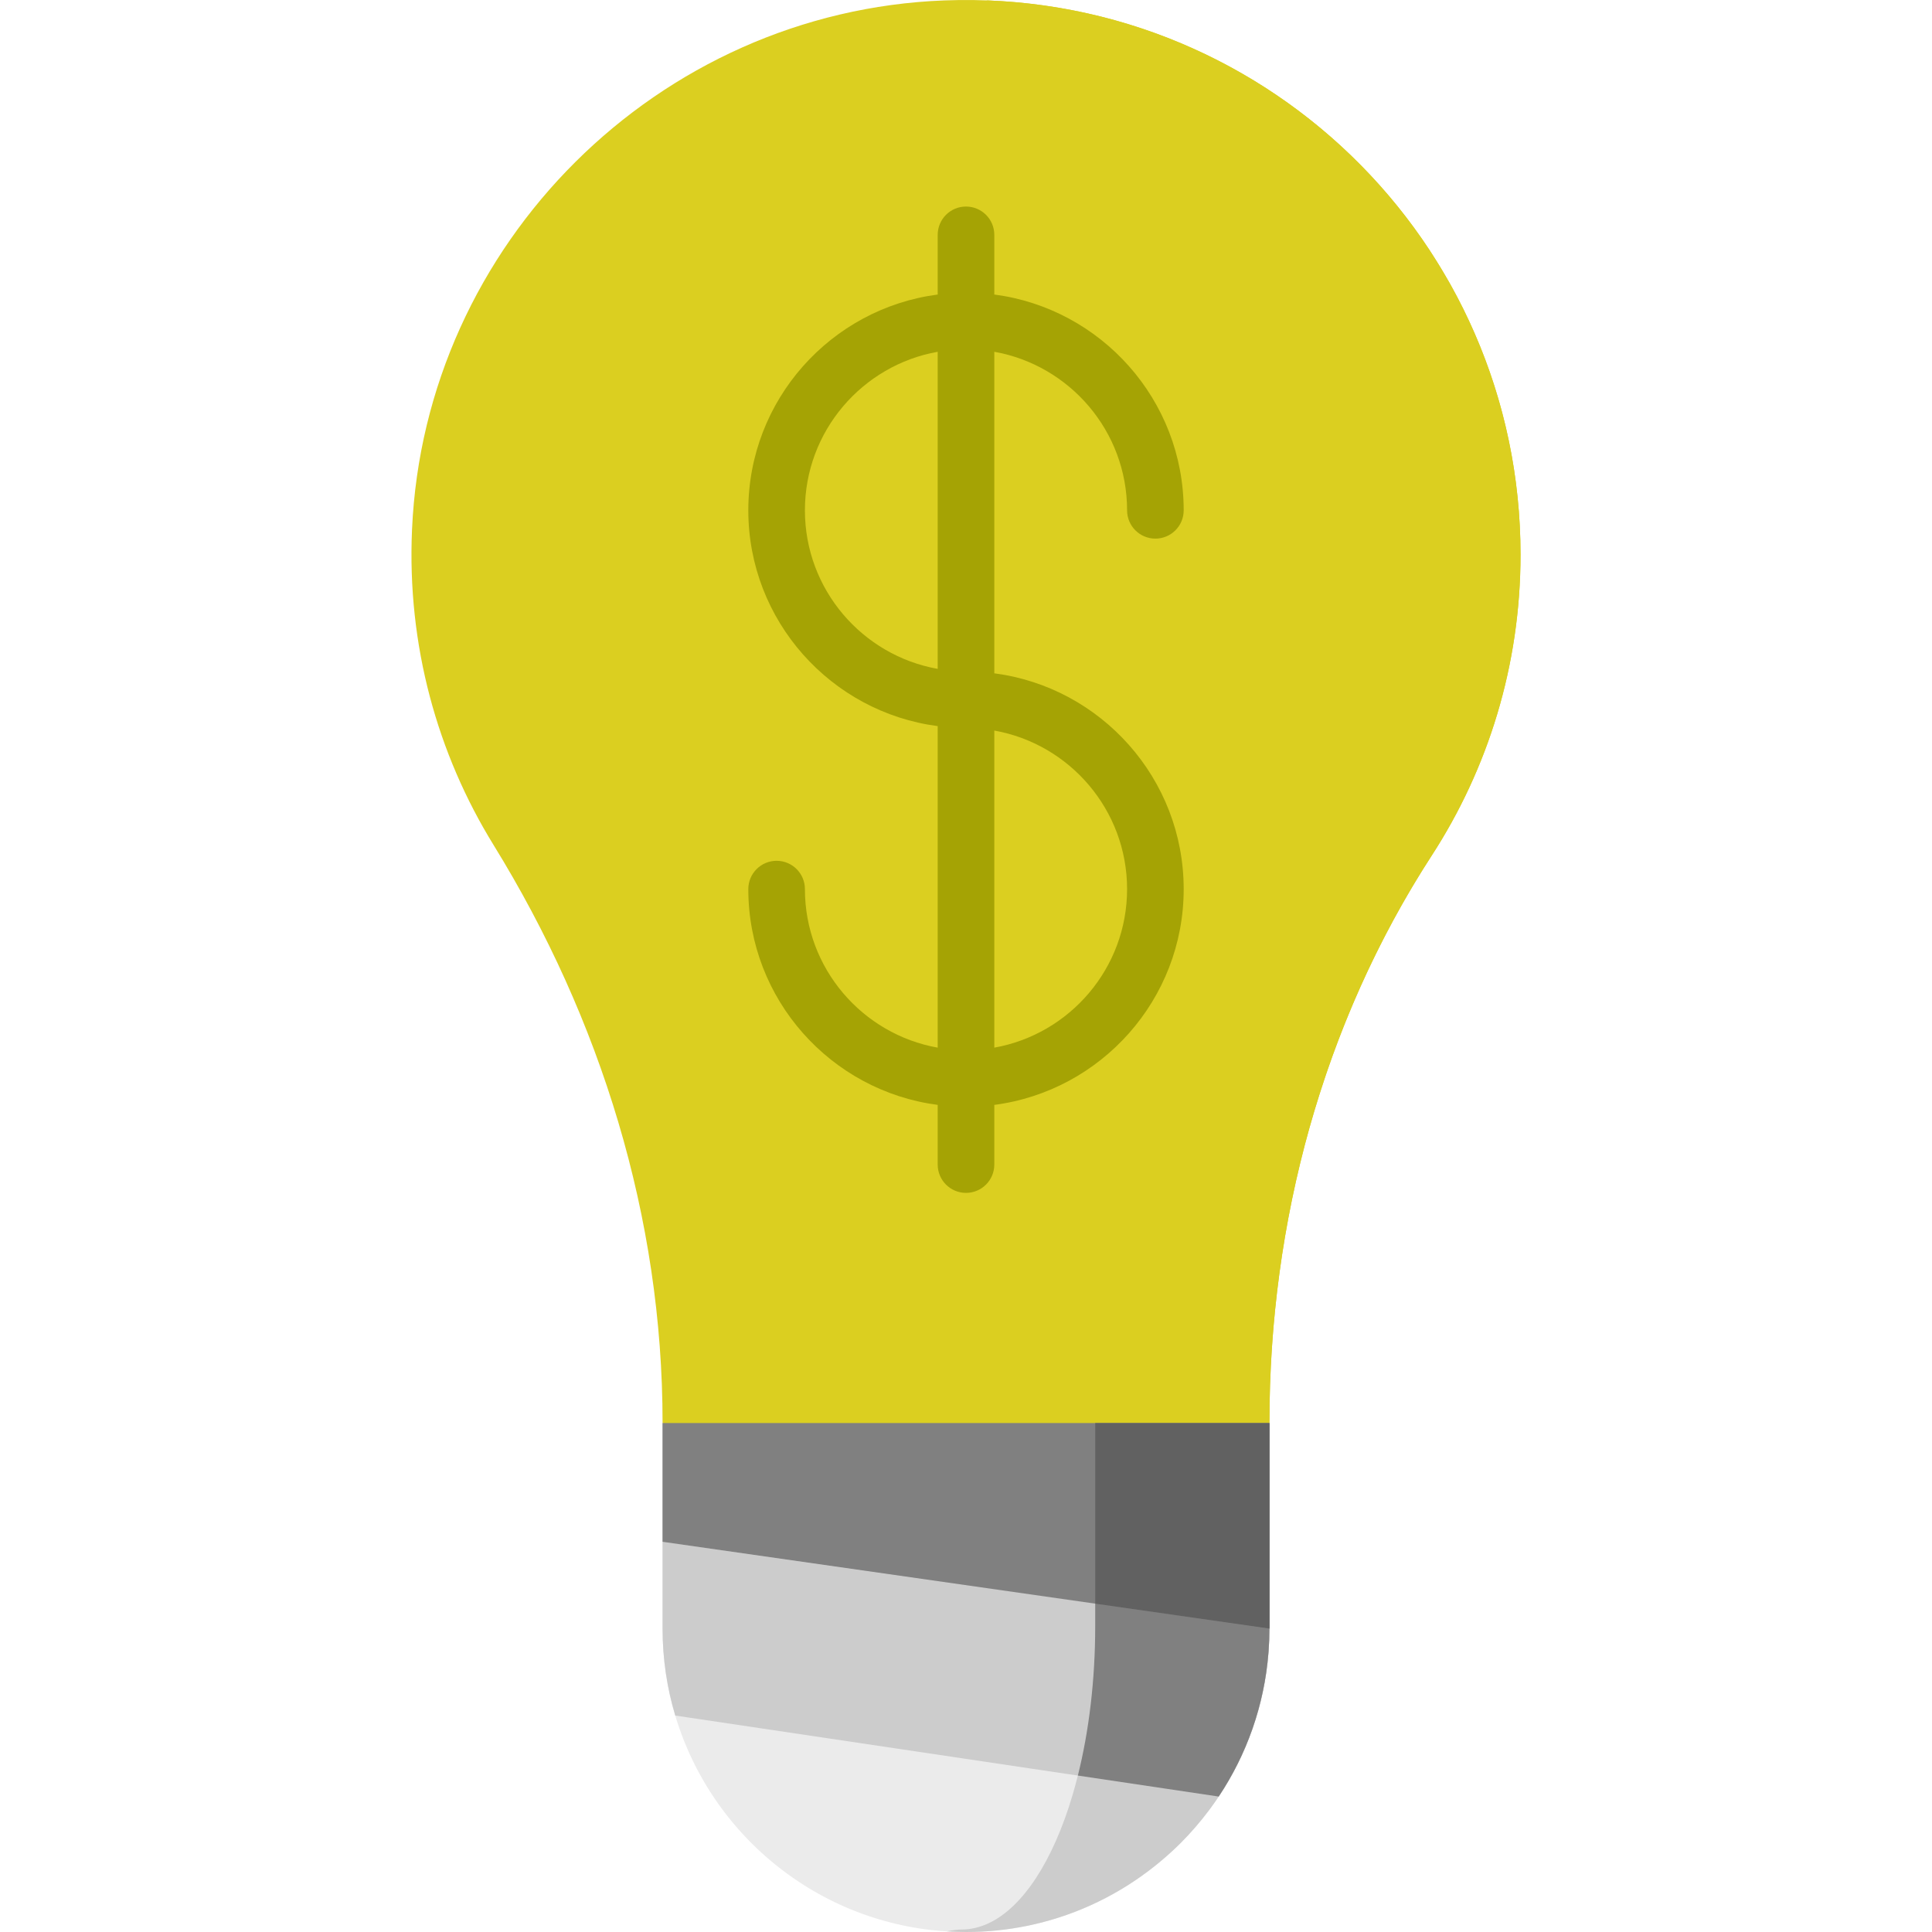
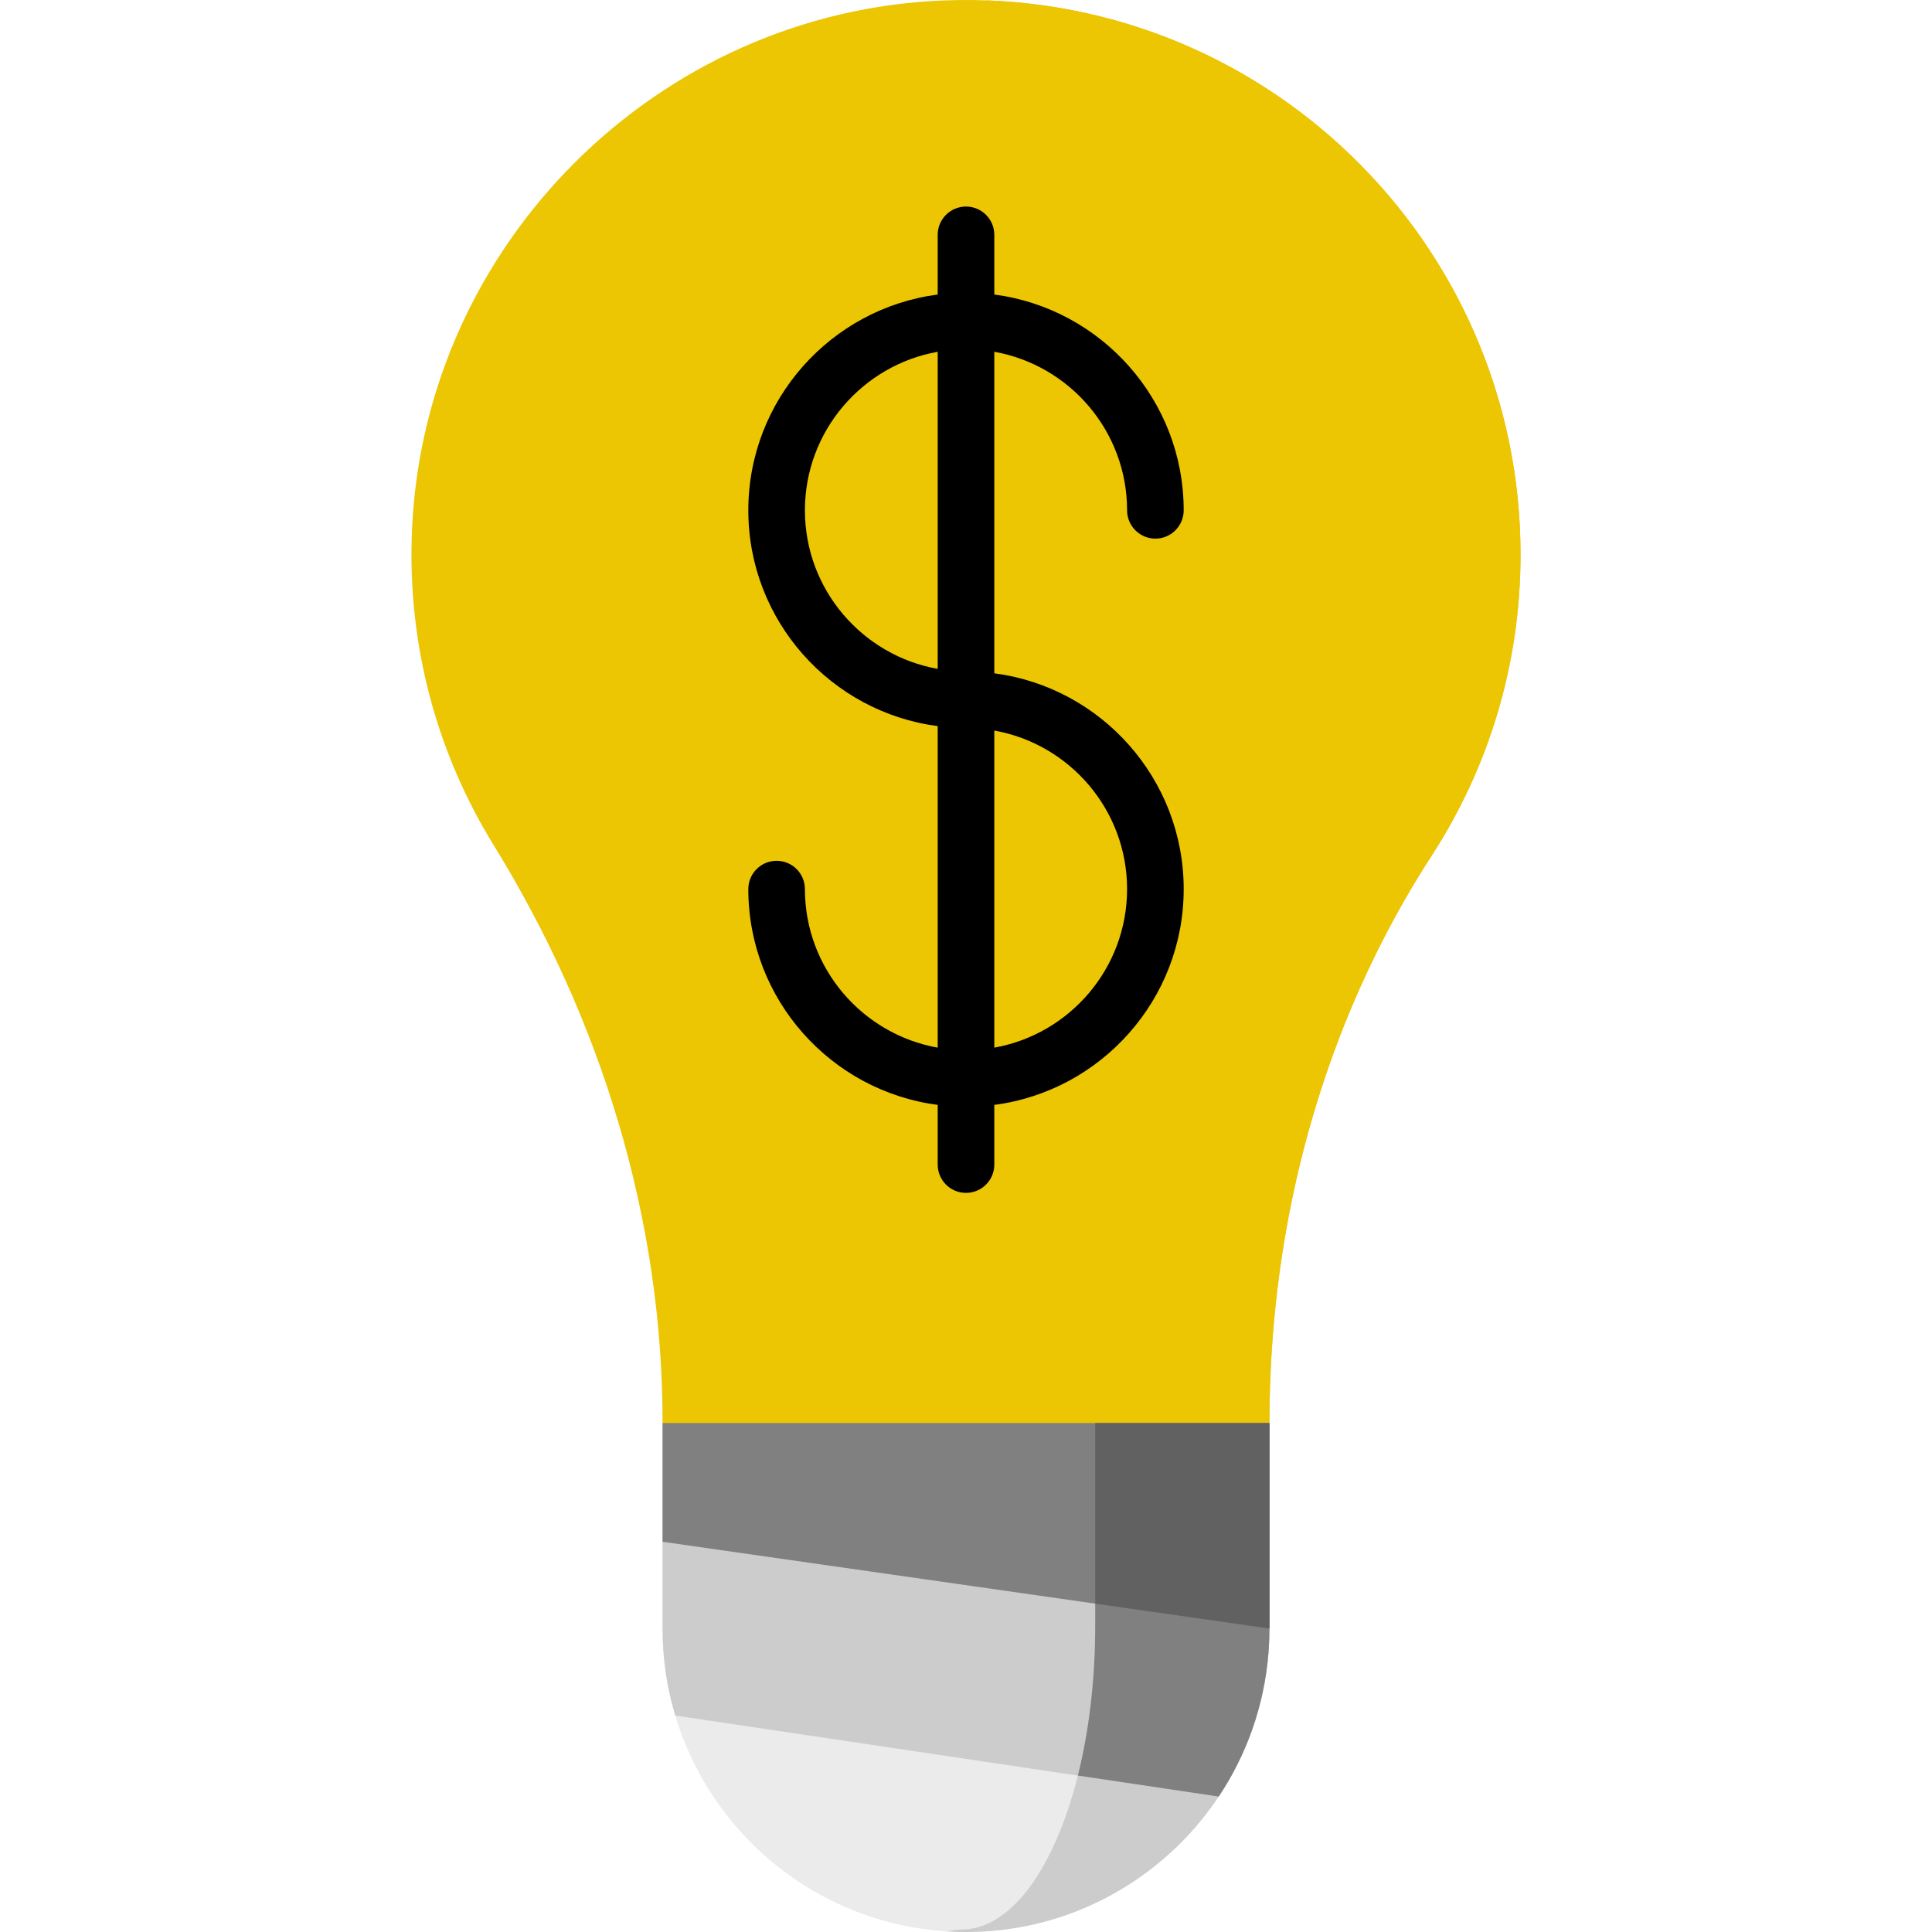
<svg xmlns="http://www.w3.org/2000/svg" version="1.1" id="Capa_1" x="0px" y="0px" viewBox="0 0 512 512" style="enable-background:new 0 0 512 512;" xml:space="preserve" width="512px" height="512px" class="">
  <g>
-     <path style="fill:#EBEBEB;" d="M175.588,377.112v31.476v22.994c0,8.013,1.169,15.756,3.361,23.056  C188.857,487.812,219.606,512,256.005,512c22.207,0,42.308-8.999,56.858-23.561c3.754-3.754,7.152-7.891,10.106-12.334  c8.494-12.74,13.442-28.054,13.442-44.523v-54.47L175.588,377.112L175.588,377.112z" data-original="#EBEBEB" />
+     <path style="fill:#EBEBEB;" d="M175.588,377.112v31.476v22.994c0,8.013,1.169,15.756,3.361,23.056  C188.857,487.812,219.606,512,256.005,512c22.207,0,42.308-8.999,56.858-23.561c3.754-3.754,7.152-7.891,10.106-12.334  c8.494-12.74,13.442-28.054,13.442-44.523v-54.47L175.588,377.112L175.588,377.112z" data-original="#EBEBEB" class="" />
    <g>
      <path style="fill:#CCCCCC;" d="M290.242,430.929c0,16.47-2.183,31.783-5.929,44.523c-1.303,4.443-2.802,8.58-4.458,12.334   c-6.417,14.563-15.284,23.561-25.079,23.561c-1.036,0-2.344,0.171-3.878,0.476c0.796,0.05,1.595,0.09,2.397,0.121   c0.9,0.03,1.802,0.056,2.709,0.056h0.001c5.552,0,10.972-0.563,16.206-1.634c1.309-0.268,2.606-0.567,3.89-0.897   c11.904-3.063,22.729-8.798,31.828-16.509c1.703-1.443,3.356-2.942,4.933-4.52c2.741-2.741,5.287-5.69,7.614-8.81   c0.133-0.179,0.265-0.358,0.396-0.538c0.719-0.98,1.422-1.974,2.096-2.987c7.382-11.073,12.081-24.091,13.186-38.121   c0.012-0.152,0.025-0.303,0.036-0.455c0.144-1.964,0.22-3.947,0.22-5.948v-54.469l0,0h-46.169L290.242,430.929L290.242,430.929z" data-original="#CCCCCC" class="" />
      <path style="fill:#CCCCCC;" d="M175.588,377.112v31.476v22.994c0,8.013,1.169,15.756,3.361,23.056l144.021,21.468   c8.494-12.74,13.442-28.054,13.442-44.523v-54.47L175.588,377.112L175.588,377.112z" data-original="#CCCCCC" class="" />
    </g>
    <path style="fill:#808080;" d="M290.242,430.929c0,14.405-1.67,27.925-4.595,39.613l37.322,5.563l0,0  c7.382-11.073,12.081-24.091,13.186-38.121c0.012-0.152,0.025-0.303,0.036-0.455c0.144-1.964,0.22-3.947,0.22-5.948v-54.469l0,0  h-46.169V430.929z" data-original="#808080" class="" />
-     <path style="fill:#DBCF20" d="M250.232,0.11C174.394,3.015,112.501,64.55,109.19,140.364c-1.354,30.712,6.746,59.443,21.603,83.557  c28.472,46.173,44.794,98.796,44.794,153.056v0.135L256,404.347l80.411-27.235v-0.135c0-53.115,14.119-105.665,43.009-150.249  c14.894-22.969,23.536-50.346,23.536-79.766C402.956,63.885,334.023-3.09,250.232,0.11z" data-original="#FFA638" class="" data-old_color="#FFA638" />
-     <path style="fill:#DBCF20" d="M351.905,283.302c6.861-19.808,16.013-38.824,27.515-56.574  c14.894-22.969,23.536-50.346,23.536-79.766c0-0.07-0.003-0.14-0.003-0.211c-0.002-1.198-0.016-2.392-0.046-3.583  c-0.011-0.442-0.034-0.881-0.049-1.322c-0.028-0.818-0.054-1.637-0.095-2.452c-0.026-0.515-0.064-1.027-0.095-1.54  c-0.045-0.737-0.087-1.475-0.143-2.209c-0.042-0.543-0.094-1.083-0.141-1.625c-0.061-0.7-0.12-1.401-0.191-2.098  c-0.057-0.559-0.124-1.115-0.187-1.673c-0.076-0.674-0.151-1.349-0.236-2.02c-0.073-0.569-0.154-1.135-0.233-1.701  c-0.091-0.656-0.182-1.313-0.282-1.966c-0.087-0.572-0.183-1.141-0.277-1.71c-0.106-0.643-0.212-1.287-0.327-1.927  c-0.102-0.572-0.212-1.142-0.321-1.711c-0.121-0.634-0.243-1.267-0.372-1.897c-0.117-0.57-0.24-1.137-0.363-1.705  c-0.136-0.625-0.273-1.249-0.417-1.871c-0.131-0.569-0.268-1.135-0.406-1.701c-0.15-0.614-0.302-1.228-0.459-1.839  c-0.146-0.567-0.296-1.133-0.449-1.698c-0.163-0.604-0.33-1.207-0.501-1.808c-0.16-0.565-0.324-1.128-0.491-1.69  c-0.177-0.596-0.359-1.191-0.544-1.784c-0.174-0.56-0.351-1.119-0.531-1.677c-0.191-0.588-0.387-1.174-0.585-1.759  c-0.188-0.556-0.378-1.111-0.572-1.664c-0.204-0.58-0.415-1.157-0.626-1.733c-0.202-0.552-0.405-1.103-0.613-1.652  c-0.217-0.57-0.44-1.136-0.663-1.702c-0.217-0.549-0.433-1.099-0.656-1.645c-0.228-0.559-0.464-1.113-0.699-1.668  c-0.231-0.546-0.46-1.093-0.698-1.635c-0.24-0.547-0.487-1.09-0.733-1.634c-0.246-0.544-0.49-1.089-0.742-1.63  c-0.249-0.533-0.506-1.06-0.761-1.589c-0.262-0.544-0.521-1.09-0.79-1.631c-0.256-0.515-0.522-1.025-0.784-1.536  c-0.28-0.547-0.556-1.095-0.843-1.638c-0.257-0.488-0.525-0.969-0.788-1.454c-0.304-0.56-0.603-1.122-0.914-1.677  c-0.231-0.414-0.473-0.822-0.708-1.233c-1.311-2.291-2.682-4.543-4.111-6.754c-0.216-0.334-0.426-0.672-0.645-1.004  c-0.397-0.604-0.806-1.2-1.212-1.797c-0.255-0.376-0.506-0.756-0.765-1.13c-0.401-0.579-0.812-1.15-1.221-1.722  c-0.274-0.385-0.545-0.772-0.824-1.154c-0.41-0.563-0.83-1.118-1.247-1.675c-0.287-0.383-0.572-0.768-0.863-1.147  c-0.421-0.55-0.85-1.092-1.279-1.636c-0.299-0.379-0.596-0.76-0.898-1.136c-0.433-0.538-0.874-1.07-1.314-1.602  c-0.307-0.371-0.613-0.743-0.923-1.111c-0.447-0.529-0.9-1.052-1.354-1.575c-0.315-0.362-0.629-0.725-0.947-1.084  c-0.461-0.52-0.927-1.034-1.396-1.548c-0.32-0.351-0.64-0.702-0.964-1.05c-0.478-0.514-0.96-1.023-1.446-1.53  c-0.322-0.337-0.645-0.674-0.97-1.007c-0.495-0.508-0.995-1.012-1.498-1.513c-0.324-0.323-0.649-0.644-0.975-0.964  c-0.514-0.503-1.031-1.001-1.552-1.497c-0.324-0.308-0.65-0.615-0.978-0.92c-0.531-0.496-1.066-0.989-1.604-1.476  c-0.324-0.294-0.651-0.586-0.978-0.877c-0.552-0.491-1.106-0.979-1.666-1.462c-0.319-0.276-0.641-0.549-0.963-0.822  c-0.575-0.488-1.151-0.973-1.734-1.452c-0.312-0.257-0.627-0.51-0.942-0.764c-0.601-0.486-1.204-0.97-1.813-1.448  c-0.297-0.233-0.598-0.462-0.897-0.692c-0.634-0.489-1.269-0.976-1.911-1.454c-0.274-0.204-0.551-0.404-0.826-0.606  c-0.674-0.495-1.35-0.989-2.033-1.473c-0.238-0.169-0.479-0.333-0.718-0.5c-0.727-0.509-1.456-1.016-2.193-1.511  c-0.176-0.118-0.354-0.233-0.53-0.35c-0.806-0.538-1.615-1.072-2.432-1.594c-0.054-0.034-0.109-0.068-0.163-0.102  c-6.681-4.255-13.729-7.983-21.085-11.13c-0.118-0.05-0.234-0.103-0.352-0.153c-0.91-0.386-1.826-0.76-2.746-1.129  c-0.185-0.074-0.369-0.151-0.555-0.225c-0.883-0.35-1.771-0.688-2.662-1.021c-0.224-0.084-0.448-0.17-0.672-0.253  c-0.869-0.32-1.742-0.628-2.618-0.932c-0.251-0.087-0.502-0.176-0.754-0.262c-0.86-0.293-1.725-0.575-2.592-0.853  c-0.272-0.087-0.544-0.176-0.818-0.261c-0.858-0.269-1.72-0.528-2.584-0.781c-0.285-0.083-0.569-0.167-0.855-0.249  c-0.861-0.246-1.725-0.484-2.592-0.715c-0.293-0.078-0.586-0.156-0.88-0.233c-0.866-0.225-1.736-0.442-2.609-0.652  c-0.297-0.071-0.594-0.142-0.891-0.211c-0.876-0.205-1.755-0.402-2.637-0.591c-0.296-0.063-0.592-0.125-0.888-0.187  c-0.889-0.185-1.781-0.363-2.675-0.531c-0.29-0.055-0.581-0.107-0.872-0.16c-0.906-0.165-1.813-0.323-2.725-0.472  c-0.281-0.046-0.562-0.088-0.844-0.133c-0.927-0.145-1.855-0.284-2.787-0.412c-0.262-0.036-0.524-0.069-0.786-0.103  c-0.957-0.126-1.915-0.246-2.877-0.353c-0.231-0.026-0.464-0.048-0.695-0.073c-0.995-0.106-1.992-0.207-2.994-0.293  c-0.189-0.016-0.379-0.029-0.568-0.044c-1.047-0.086-2.096-0.166-3.149-0.23c-0.118-0.007-0.237-0.012-0.355-0.019  c-1.125-0.066-2.254-0.123-3.386-0.163c32.719,7.457,58.262,70.064,58.262,146.207c0,29.42-3.812,56.796-10.381,79.765  c-12.743,44.585-18.971,97.134-18.971,150.25v0.135v16.29l46.169-15.637v-0.135c0-1.66,0.014-3.319,0.042-4.978  c0.055-3.317,0.166-6.631,0.331-9.94c0.249-4.964,0.622-9.916,1.121-14.851c0.665-6.58,1.552-13.13,2.663-19.635  c0.278-1.626,0.57-3.25,0.875-4.87c0.612-3.241,1.279-6.469,2.003-9.684s1.504-6.416,2.34-9.6c1.534-5.843,3.267-11.63,5.182-17.355  C351.275,285.141,351.587,284.221,351.905,283.302z" data-original="#ED8300" class="" data-old_color="#ED8300" />
+     <path style="fill:#ECC503" d="M250.232,0.11C174.394,3.015,112.501,64.55,109.19,140.364c-1.354,30.712,6.746,59.443,21.603,83.557  c28.472,46.173,44.794,98.796,44.794,153.056v0.135L256,404.347l80.411-27.235v-0.135c0-53.115,14.119-105.665,43.009-150.249  c14.894-22.969,23.536-50.346,23.536-79.766C402.956,63.885,334.023-3.09,250.232,0.11z" data-original="#FFA638" class="active-path" data-old_color="#FFA638" />
+     <path style="fill:#ECC503" d="M351.905,283.302c6.861-19.808,16.013-38.824,27.515-56.574  c14.894-22.969,23.536-50.346,23.536-79.766c0-0.07-0.003-0.14-0.003-0.211c-0.002-1.198-0.016-2.392-0.046-3.583  c-0.011-0.442-0.034-0.881-0.049-1.322c-0.028-0.818-0.054-1.637-0.095-2.452c-0.026-0.515-0.064-1.027-0.095-1.54  c-0.045-0.737-0.087-1.475-0.143-2.209c-0.042-0.543-0.094-1.083-0.141-1.625c-0.061-0.7-0.12-1.401-0.191-2.098  c-0.057-0.559-0.124-1.115-0.187-1.673c-0.076-0.674-0.151-1.349-0.236-2.02c-0.073-0.569-0.154-1.135-0.233-1.701  c-0.091-0.656-0.182-1.313-0.282-1.966c-0.087-0.572-0.183-1.141-0.277-1.71c-0.106-0.643-0.212-1.287-0.327-1.927  c-0.102-0.572-0.212-1.142-0.321-1.711c-0.121-0.634-0.243-1.267-0.372-1.897c-0.117-0.57-0.24-1.137-0.363-1.705  c-0.136-0.625-0.273-1.249-0.417-1.871c-0.131-0.569-0.268-1.135-0.406-1.701c-0.15-0.614-0.302-1.228-0.459-1.839  c-0.146-0.567-0.296-1.133-0.449-1.698c-0.163-0.604-0.33-1.207-0.501-1.808c-0.16-0.565-0.324-1.128-0.491-1.69  c-0.177-0.596-0.359-1.191-0.544-1.784c-0.174-0.56-0.351-1.119-0.531-1.677c-0.191-0.588-0.387-1.174-0.585-1.759  c-0.188-0.556-0.378-1.111-0.572-1.664c-0.204-0.58-0.415-1.157-0.626-1.733c-0.202-0.552-0.405-1.103-0.613-1.652  c-0.217-0.57-0.44-1.136-0.663-1.702c-0.217-0.549-0.433-1.099-0.656-1.645c-0.228-0.559-0.464-1.113-0.699-1.668  c-0.231-0.546-0.46-1.093-0.698-1.635c-0.24-0.547-0.487-1.09-0.733-1.634c-0.246-0.544-0.49-1.089-0.742-1.63  c-0.249-0.533-0.506-1.06-0.761-1.589c-0.262-0.544-0.521-1.09-0.79-1.631c-0.256-0.515-0.522-1.025-0.784-1.536  c-0.28-0.547-0.556-1.095-0.843-1.638c-0.257-0.488-0.525-0.969-0.788-1.454c-0.304-0.56-0.603-1.122-0.914-1.677  c-0.231-0.414-0.473-0.822-0.708-1.233c-1.311-2.291-2.682-4.543-4.111-6.754c-0.216-0.334-0.426-0.672-0.645-1.004  c-0.397-0.604-0.806-1.2-1.212-1.797c-0.255-0.376-0.506-0.756-0.765-1.13c-0.401-0.579-0.812-1.15-1.221-1.722  c-0.274-0.385-0.545-0.772-0.824-1.154c-0.41-0.563-0.83-1.118-1.247-1.675c-0.287-0.383-0.572-0.768-0.863-1.147  c-0.421-0.55-0.85-1.092-1.279-1.636c-0.299-0.379-0.596-0.76-0.898-1.136c-0.433-0.538-0.874-1.07-1.314-1.602  c-0.307-0.371-0.613-0.743-0.923-1.111c-0.447-0.529-0.9-1.052-1.354-1.575c-0.315-0.362-0.629-0.725-0.947-1.084  c-0.461-0.52-0.927-1.034-1.396-1.548c-0.32-0.351-0.64-0.702-0.964-1.05c-0.478-0.514-0.96-1.023-1.446-1.53  c-0.322-0.337-0.645-0.674-0.97-1.007c-0.495-0.508-0.995-1.012-1.498-1.513c-0.324-0.323-0.649-0.644-0.975-0.964  c-0.514-0.503-1.031-1.001-1.552-1.497c-0.324-0.308-0.65-0.615-0.978-0.92c-0.531-0.496-1.066-0.989-1.604-1.476  c-0.324-0.294-0.651-0.586-0.978-0.877c-0.552-0.491-1.106-0.979-1.666-1.462c-0.319-0.276-0.641-0.549-0.963-0.822  c-0.575-0.488-1.151-0.973-1.734-1.452c-0.312-0.257-0.627-0.51-0.942-0.764c-0.601-0.486-1.204-0.97-1.813-1.448  c-0.297-0.233-0.598-0.462-0.897-0.692c-0.634-0.489-1.269-0.976-1.911-1.454c-0.274-0.204-0.551-0.404-0.826-0.606  c-0.674-0.495-1.35-0.989-2.033-1.473c-0.238-0.169-0.479-0.333-0.718-0.5c-0.727-0.509-1.456-1.016-2.193-1.511  c-0.176-0.118-0.354-0.233-0.53-0.35c-0.806-0.538-1.615-1.072-2.432-1.594c-0.054-0.034-0.109-0.068-0.163-0.102  c-6.681-4.255-13.729-7.983-21.085-11.13c-0.118-0.05-0.234-0.103-0.352-0.153c-0.91-0.386-1.826-0.76-2.746-1.129  c-0.185-0.074-0.369-0.151-0.555-0.225c-0.883-0.35-1.771-0.688-2.662-1.021c-0.224-0.084-0.448-0.17-0.672-0.253  c-0.869-0.32-1.742-0.628-2.618-0.932c-0.251-0.087-0.502-0.176-0.754-0.262c-0.86-0.293-1.725-0.575-2.592-0.853  c-0.272-0.087-0.544-0.176-0.818-0.261c-0.858-0.269-1.72-0.528-2.584-0.781c-0.285-0.083-0.569-0.167-0.855-0.249  c-0.861-0.246-1.725-0.484-2.592-0.715c-0.293-0.078-0.586-0.156-0.88-0.233c-0.866-0.225-1.736-0.442-2.609-0.652  c-0.297-0.071-0.594-0.142-0.891-0.211c-0.876-0.205-1.755-0.402-2.637-0.591c-0.296-0.063-0.592-0.125-0.888-0.187  c-0.889-0.185-1.781-0.363-2.675-0.531c-0.29-0.055-0.581-0.107-0.872-0.16c-0.906-0.165-1.813-0.323-2.725-0.472  c-0.281-0.046-0.562-0.088-0.844-0.133c-0.927-0.145-1.855-0.284-2.787-0.412c-0.262-0.036-0.524-0.069-0.786-0.103  c-0.957-0.126-1.915-0.246-2.877-0.353c-0.231-0.026-0.464-0.048-0.695-0.073c-0.995-0.106-1.992-0.207-2.994-0.293  c-0.189-0.016-0.379-0.029-0.568-0.044c-1.047-0.086-2.096-0.166-3.149-0.23c-0.118-0.007-0.237-0.012-0.355-0.019  c-1.125-0.066-2.254-0.123-3.386-0.163c32.719,7.457,58.262,70.064,58.262,146.207c0,29.42-3.812,56.796-10.381,79.765  c-12.743,44.585-18.971,97.134-18.971,150.25v0.135v16.29l46.169-15.637v-0.135c0-1.66,0.014-3.319,0.042-4.978  c0.055-3.317,0.166-6.631,0.331-9.94c0.249-4.964,0.622-9.916,1.121-14.851c0.665-6.58,1.552-13.13,2.663-19.635  c0.278-1.626,0.57-3.25,0.875-4.87c0.612-3.241,1.279-6.469,2.003-9.684s1.504-6.416,2.34-9.6c1.534-5.843,3.267-11.63,5.182-17.355  C351.275,285.141,351.587,284.221,351.905,283.302z" data-original="#ED8300" class="" data-old_color="#ED8300" />
    <polygon style="fill:#808080;" points="336.411,377.112 336.411,431.582 175.588,408.588 175.588,377.112 " data-original="#808080" class="" />
-     <polygon style="fill:#616161;" points="290.242,424.981 336.411,431.582 336.411,377.112 290.242,377.112 " data-original="#616161" />
-     <path style="fill:#A5A304" d="M263.5,178.435V93.224c19.974,3.556,35.19,21.037,35.19,42.017c0,4.142,3.357,7.5,7.5,7.5  s7.5-3.358,7.5-7.5c0-29.268-21.913-53.497-50.19-57.187V62.237c0-4.142-3.357-7.5-7.5-7.5c-4.143,0-7.5,3.358-7.5,7.5v15.817  c-28.278,3.69-50.19,27.919-50.19,57.187s21.913,53.497,50.19,57.187v85.211c-19.974-3.556-35.19-21.037-35.19-42.017  c0-4.142-3.357-7.5-7.5-7.5s-7.5,3.358-7.5,7.5c0,29.268,21.913,53.497,50.19,57.187v15.817c0,4.142,3.357,7.5,7.5,7.5  c4.143,0,7.5-3.358,7.5-7.5v-15.817c28.278-3.69,50.19-27.919,50.19-57.187S291.778,182.125,263.5,178.435z M213.31,135.241  c0-20.98,15.216-38.461,35.19-42.017v84.035C228.526,173.702,213.31,156.221,213.31,135.241z M263.5,277.639v-84.034  c19.974,3.556,35.19,21.037,35.19,42.017S283.474,274.083,263.5,277.639z" data-original="#FFFFFF" class="active-path" data-old_color="#FFFFFF" />
+     <polygon style="fill:#616161;" points="290.242,424.981 336.411,431.582 336.411,377.112 290.242,377.112 " data-original="#616161" class="" />
+     <path style="fill:#000000" d="M263.5,178.435V93.224c19.974,3.556,35.19,21.037,35.19,42.017c0,4.142,3.357,7.5,7.5,7.5  s7.5-3.358,7.5-7.5c0-29.268-21.913-53.497-50.19-57.187V62.237c0-4.142-3.357-7.5-7.5-7.5c-4.143,0-7.5,3.358-7.5,7.5v15.817  c-28.278,3.69-50.19,27.919-50.19,57.187s21.913,53.497,50.19,57.187v85.211c-19.974-3.556-35.19-21.037-35.19-42.017  c0-4.142-3.357-7.5-7.5-7.5s-7.5,3.358-7.5,7.5c0,29.268,21.913,53.497,50.19,57.187v15.817c0,4.142,3.357,7.5,7.5,7.5  c4.143,0,7.5-3.358,7.5-7.5v-15.817c28.278-3.69,50.19-27.919,50.19-57.187S291.778,182.125,263.5,178.435z M213.31,135.241  c0-20.98,15.216-38.461,35.19-42.017v84.035C228.526,173.702,213.31,156.221,213.31,135.241z M263.5,277.639v-84.034  c19.974,3.556,35.19,21.037,35.19,42.017S283.474,274.083,263.5,277.639z" data-original="#FFFFFF" class="" data-old_color="#FFFFFF" />
  </g>
</svg>
